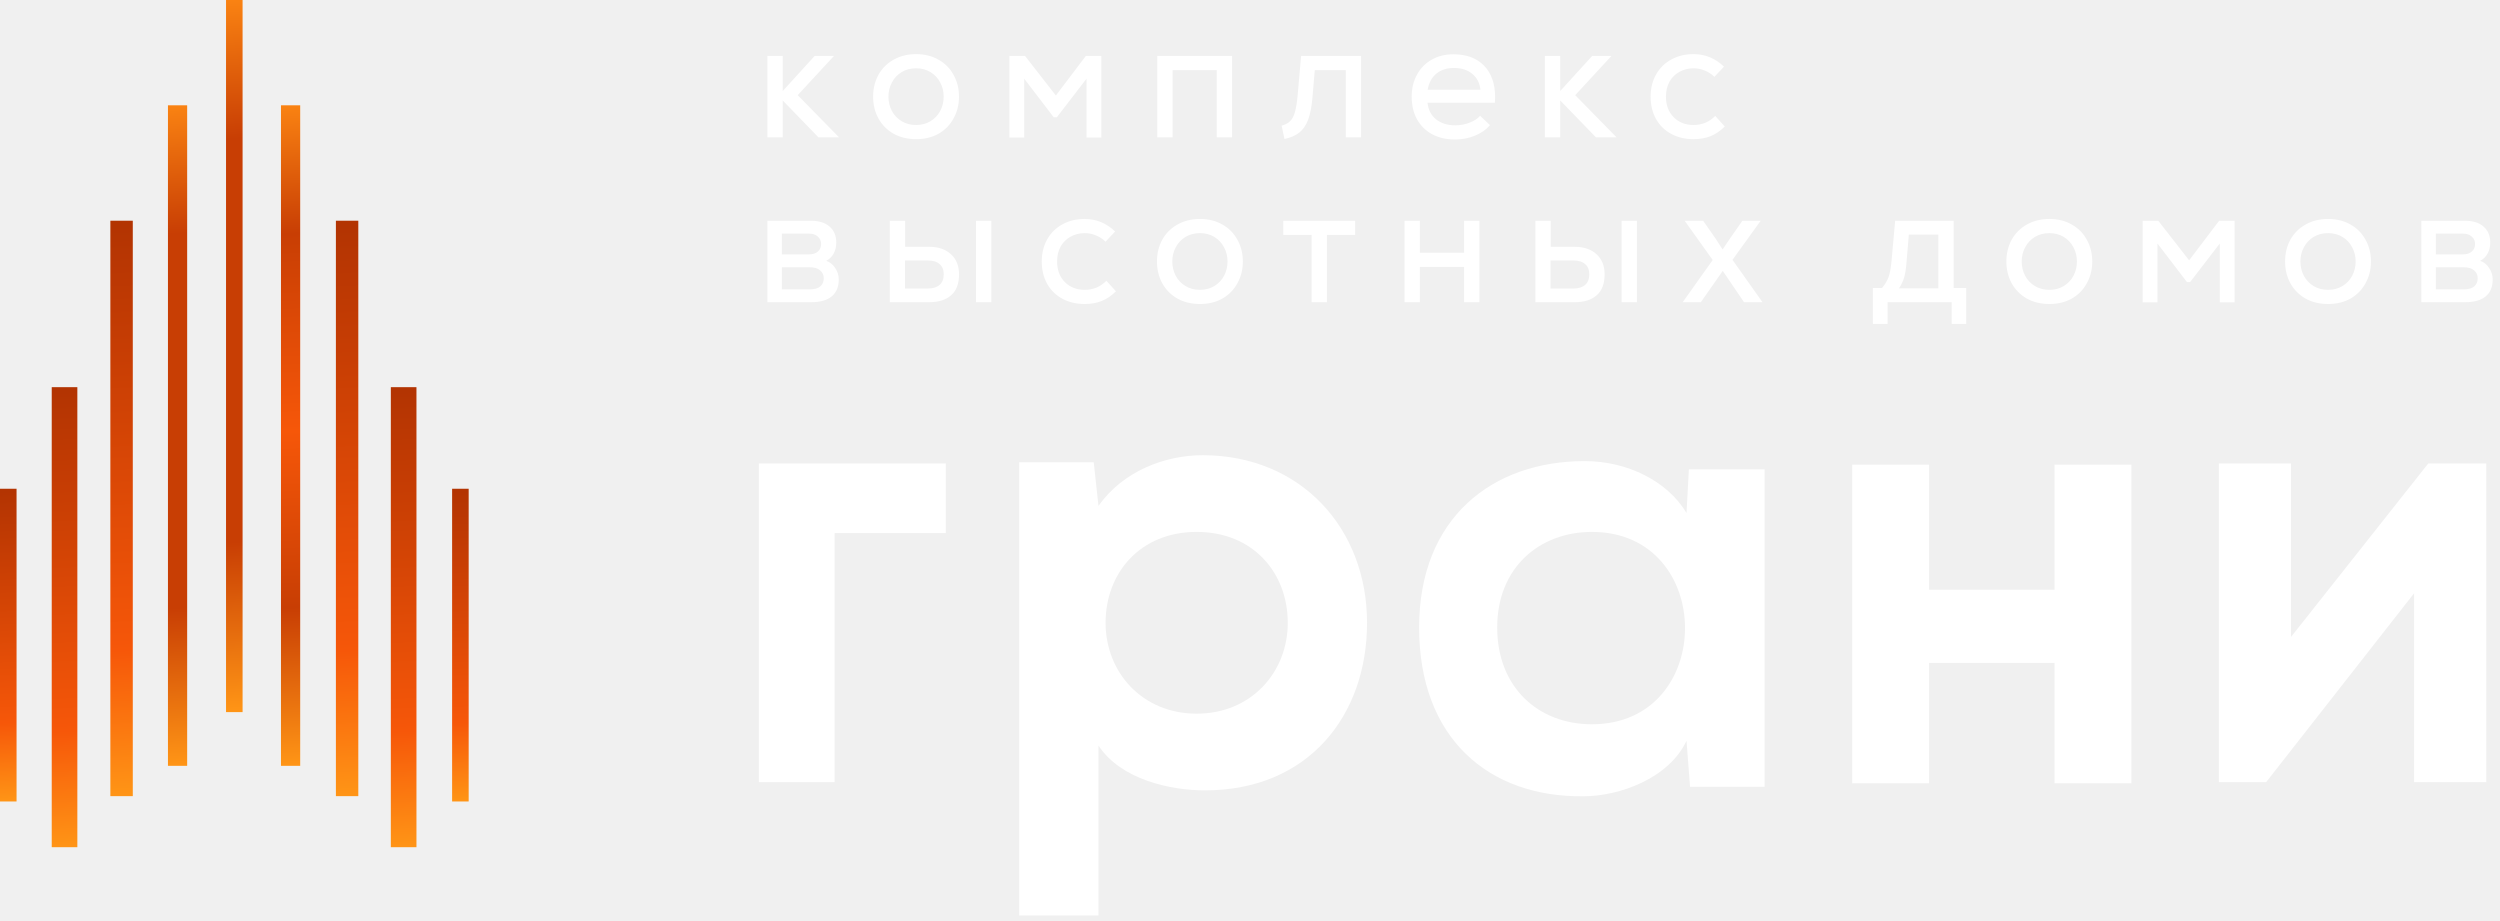
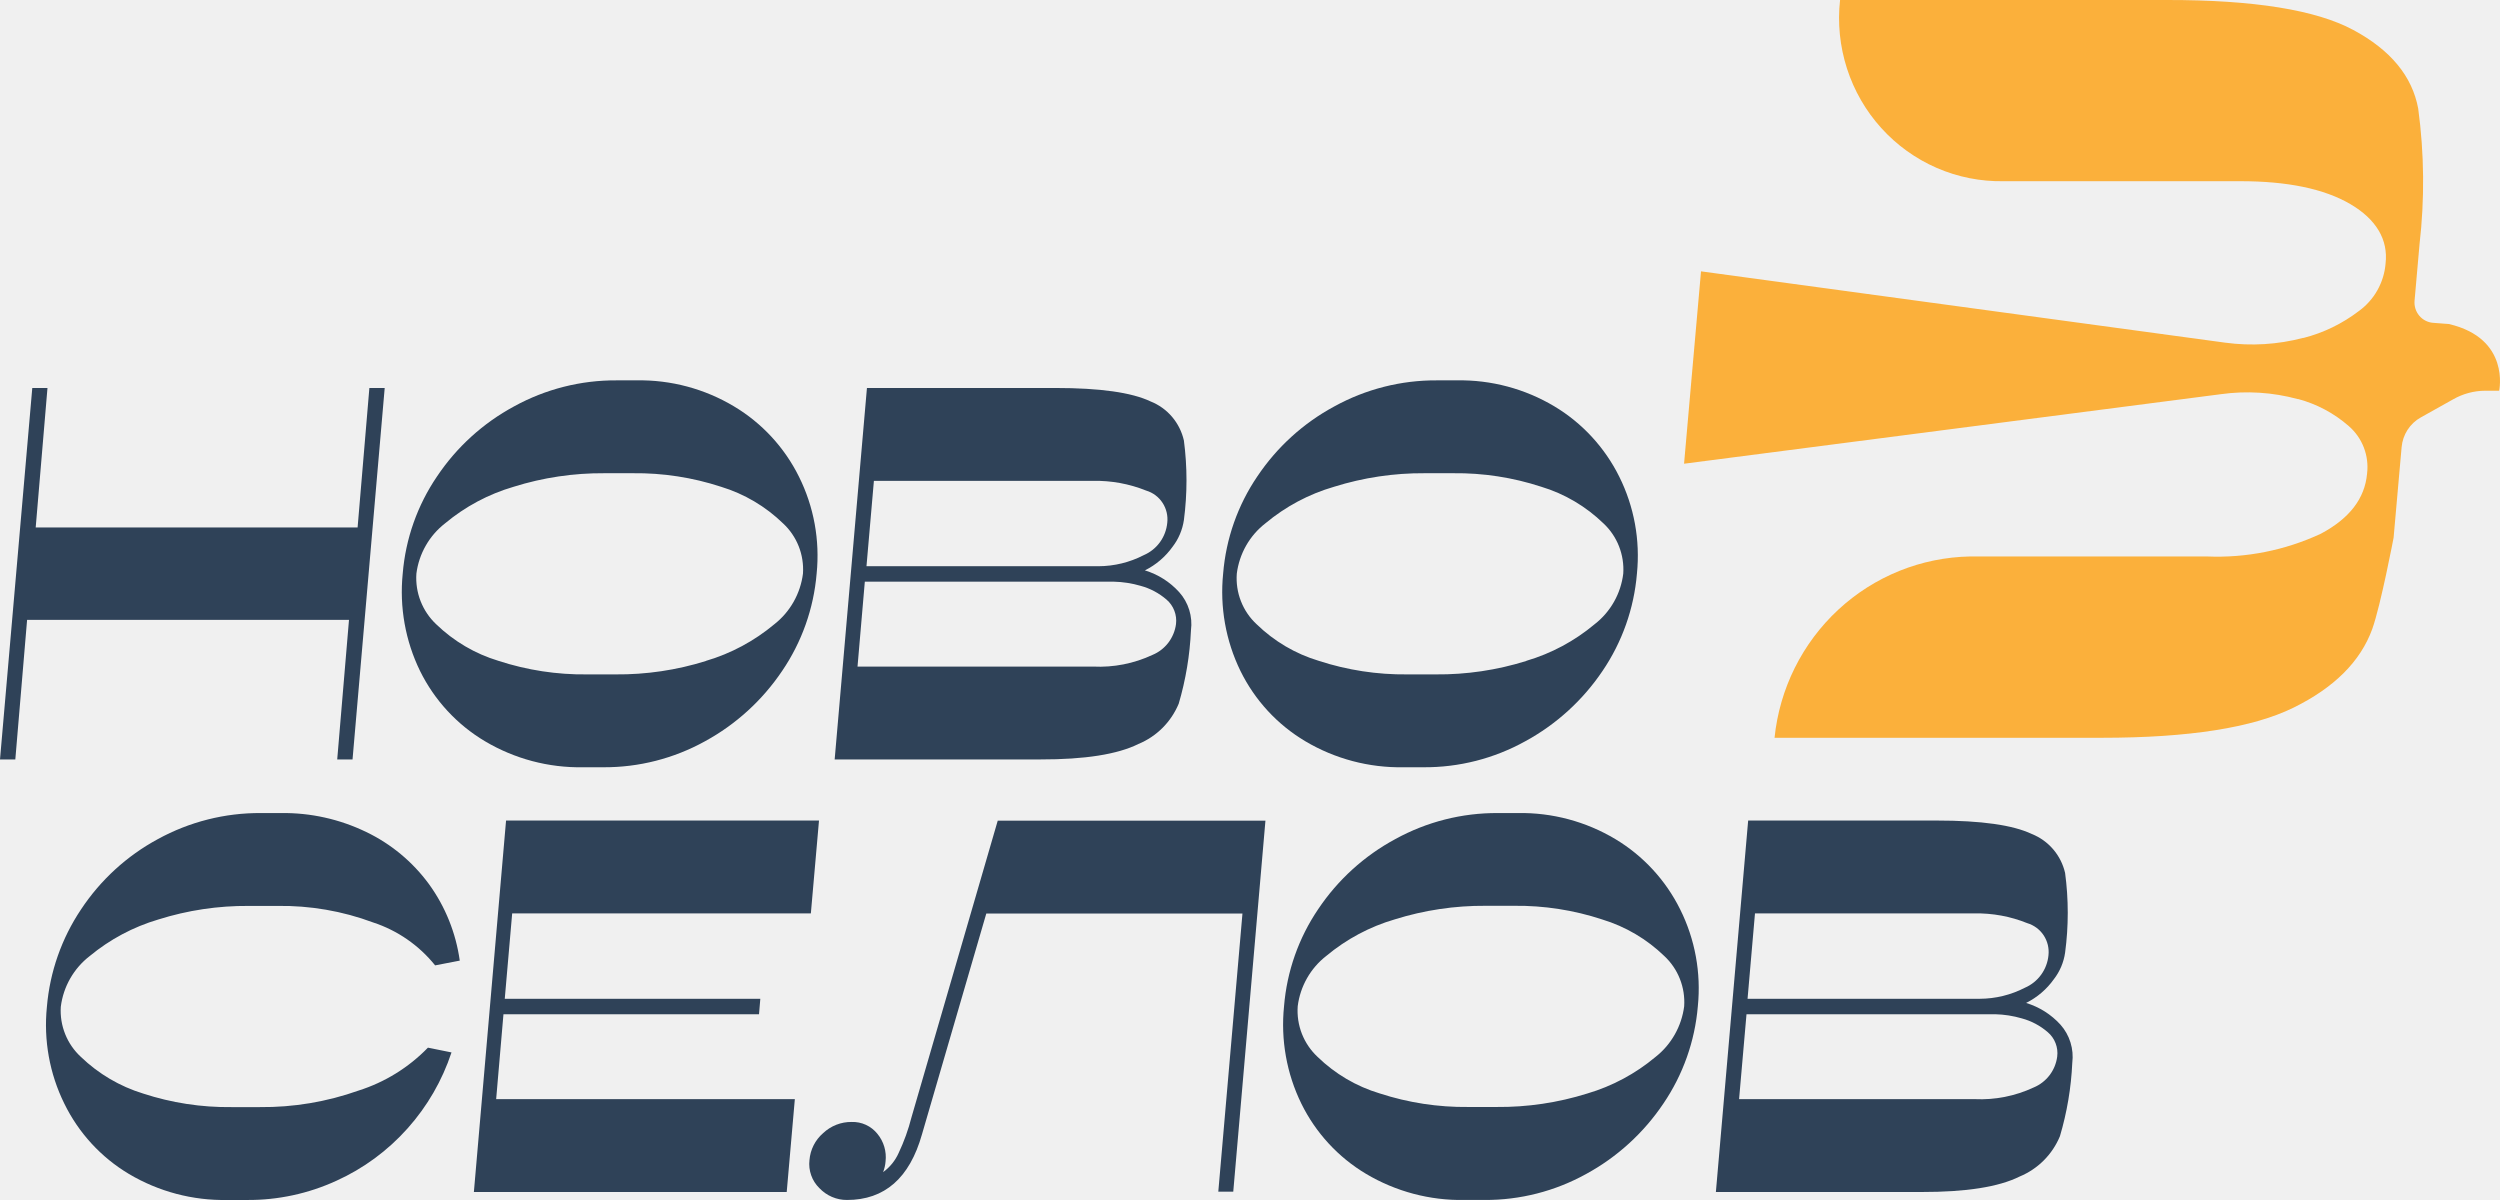
- <svg xmlns="http://www.w3.org/2000/svg" viewBox="0 0 182 67" fill="none">
-   <path d="M60.846 56.937H55.247V33.739H68.856V38.808H60.76V56.937H60.846Z" fill="white" />
-   <path d="M79.969 66.647H74.198V33.654H79.624L79.969 36.833C81.778 34.256 84.879 33.139 87.549 33.139C94.698 33.139 99.521 38.466 99.521 45.339C99.521 52.127 95.215 57.539 87.721 57.539C85.223 57.539 81.606 56.766 79.969 54.275V66.647ZM80.486 45.339C80.486 48.948 83.156 51.955 87.118 51.955C91.08 51.955 93.75 48.948 93.75 45.339C93.75 41.73 91.252 38.723 87.118 38.723C82.984 38.723 80.486 41.73 80.486 45.339Z" fill="white" />
-   <path d="M128.463 57.281H123.036L122.778 53.93C121.486 56.68 117.868 57.968 115.284 57.968C108.393 58.054 103.312 53.759 103.312 45.682C103.312 37.692 108.652 33.568 115.37 33.568C118.471 33.568 121.4 35.029 122.778 37.348L122.95 34.169H128.463V57.281ZM115.887 38.723C112.097 38.723 108.996 41.3 108.996 45.682C108.996 50.064 112.011 52.727 115.887 52.727C124.931 52.727 124.931 38.723 115.887 38.723Z" fill="white" />
-   <path d="M155.166 33.826V57.024H149.568V48.26H140.437V57.024H134.839V33.826H140.437V42.933H149.568V33.826H155.166Z" fill="white" />
-   <path d="M180.999 33.825V56.937H175.745V43.19L164.978 56.937H161.533V33.739H166.787V46.369L176.778 33.739H180.999V33.825Z" fill="white" />
-   <path d="M61.085 10H59.585L56.981 7.312V10H55.865V4.072H56.981V6.628L59.309 4.072H60.713L58.073 6.928L61.085 10ZM66.695 10.132C66.079 10.132 65.531 10 65.051 9.736C64.579 9.464 64.211 9.092 63.947 8.62C63.691 8.148 63.563 7.62 63.563 7.036C63.563 6.452 63.691 5.924 63.947 5.452C64.211 4.98 64.579 4.612 65.051 4.348C65.531 4.076 66.079 3.94 66.695 3.94C67.311 3.94 67.855 4.076 68.327 4.348C68.799 4.612 69.163 4.98 69.419 5.452C69.683 5.924 69.815 6.452 69.815 7.036C69.815 7.62 69.683 8.148 69.419 8.62C69.163 9.092 68.799 9.464 68.327 9.736C67.855 10 67.311 10.132 66.695 10.132ZM66.695 9.1C67.087 9.1 67.435 9.008 67.739 8.824C68.043 8.64 68.279 8.392 68.447 8.08C68.615 7.76 68.699 7.412 68.699 7.036C68.699 6.66 68.615 6.316 68.447 6.004C68.279 5.684 68.043 5.432 67.739 5.248C67.435 5.064 67.087 4.972 66.695 4.972C66.295 4.972 65.943 5.064 65.639 5.248C65.335 5.432 65.099 5.684 64.931 6.004C64.763 6.316 64.679 6.66 64.679 7.036C64.679 7.412 64.763 7.76 64.931 8.08C65.099 8.392 65.335 8.64 65.639 8.824C65.943 9.008 66.295 9.1 66.695 9.1ZM79.05 4.072H80.178V10.012H79.099V5.728L76.939 8.536H76.71L74.562 5.728V10.012H73.483V4.072H74.623L76.867 6.952L79.05 4.072ZM84.248 4.072H89.696V10H88.58V5.104H85.364V10H84.248V4.072ZM99.088 4.072V10H97.972V5.104H95.716L95.548 7.084C95.492 7.756 95.388 8.296 95.236 8.704C95.084 9.112 94.868 9.428 94.588 9.652C94.316 9.868 93.956 10.024 93.508 10.12L93.304 9.148C93.568 9.076 93.772 8.968 93.916 8.824C94.068 8.68 94.184 8.464 94.264 8.176C94.352 7.888 94.42 7.476 94.468 6.94L94.72 4.072H99.088ZM105.807 3.952C106.759 3.952 107.503 4.228 108.039 4.78C108.575 5.332 108.843 6.096 108.843 7.072C108.843 7.248 108.839 7.384 108.831 7.48H103.923C103.979 7.992 104.187 8.396 104.547 8.692C104.915 8.98 105.383 9.124 105.951 9.124C106.311 9.124 106.655 9.06 106.983 8.932C107.319 8.804 107.575 8.636 107.751 8.428L108.471 9.112C108.191 9.44 107.823 9.696 107.367 9.88C106.919 10.064 106.439 10.156 105.927 10.156C105.295 10.156 104.739 10.028 104.259 9.772C103.787 9.516 103.419 9.152 103.155 8.68C102.899 8.208 102.771 7.66 102.771 7.036C102.771 6.436 102.899 5.904 103.155 5.44C103.411 4.968 103.767 4.604 104.223 4.348C104.679 4.084 105.207 3.952 105.807 3.952ZM105.843 4.948C105.323 4.948 104.895 5.088 104.559 5.368C104.231 5.64 104.023 6.028 103.935 6.532H107.775C107.727 6.052 107.531 5.668 107.187 5.38C106.843 5.092 106.395 4.948 105.843 4.948ZM117.687 10H116.187L113.583 7.312V10H112.467V4.072H113.583V6.628L115.911 4.072H117.315L114.675 6.928L117.687 10ZM123.297 10.132C122.681 10.132 122.137 10.004 121.665 9.748C121.193 9.492 120.825 9.132 120.561 8.668C120.297 8.196 120.165 7.652 120.165 7.036C120.165 6.428 120.297 5.892 120.561 5.428C120.825 4.956 121.193 4.592 121.665 4.336C122.137 4.072 122.677 3.94 123.285 3.94C124.133 3.94 124.873 4.244 125.505 4.852L124.809 5.596C124.609 5.396 124.377 5.244 124.113 5.14C123.857 5.028 123.585 4.972 123.297 4.972C122.913 4.972 122.565 5.06 122.253 5.236C121.949 5.404 121.709 5.644 121.533 5.956C121.365 6.268 121.281 6.628 121.281 7.036C121.281 7.652 121.469 8.152 121.845 8.536C122.221 8.912 122.705 9.1 123.297 9.1C123.601 9.1 123.889 9.044 124.161 8.932C124.433 8.812 124.669 8.648 124.869 8.44L125.565 9.208C125.245 9.528 124.897 9.764 124.521 9.916C124.153 10.06 123.745 10.132 123.297 10.132ZM60.149 18.988C60.413 19.076 60.629 19.248 60.797 19.504C60.973 19.76 61.061 20.04 61.061 20.344C61.061 20.888 60.889 21.3 60.545 21.58C60.209 21.86 59.713 22 59.057 22H55.865V16.072H59.057C59.625 16.072 60.069 16.212 60.389 16.492C60.717 16.772 60.881 17.16 60.881 17.656C60.881 17.96 60.817 18.228 60.689 18.46C60.561 18.692 60.381 18.868 60.149 18.988ZM59.777 17.764C59.777 17.54 59.697 17.36 59.537 17.224C59.385 17.08 59.173 17.008 58.901 17.008H56.921V18.52H58.877C59.165 18.52 59.385 18.452 59.537 18.316C59.697 18.18 59.777 17.996 59.777 17.764ZM58.961 21.064C59.305 21.064 59.557 20.992 59.717 20.848C59.885 20.704 59.969 20.508 59.969 20.26C59.969 20.02 59.881 19.828 59.705 19.684C59.537 19.532 59.281 19.456 58.937 19.456H56.921V21.064H58.961ZM67.647 17.968C68.311 17.968 68.839 18.148 69.231 18.508C69.623 18.868 69.819 19.356 69.819 19.972C69.819 20.652 69.627 21.16 69.243 21.496C68.859 21.832 68.327 22 67.647 22H64.779V16.072H65.895V17.968H67.647ZM67.551 21.004C67.919 21.004 68.203 20.916 68.403 20.74C68.603 20.564 68.703 20.308 68.703 19.972C68.703 19.644 68.603 19.396 68.403 19.228C68.211 19.052 67.927 18.964 67.551 18.964H65.883V21.004H67.551ZM71.055 16.072H72.171V22H71.055V16.072ZM78.972 22.132C78.356 22.132 77.812 22.004 77.34 21.748C76.868 21.492 76.5 21.132 76.236 20.668C75.972 20.196 75.84 19.652 75.84 19.036C75.84 18.428 75.972 17.892 76.236 17.428C76.5 16.956 76.868 16.592 77.34 16.336C77.812 16.072 78.352 15.94 78.96 15.94C79.808 15.94 80.548 16.244 81.18 16.852L80.484 17.596C80.284 17.396 80.052 17.244 79.788 17.14C79.532 17.028 79.26 16.972 78.972 16.972C78.588 16.972 78.24 17.06 77.928 17.236C77.624 17.404 77.384 17.644 77.208 17.956C77.04 18.268 76.956 18.628 76.956 19.036C76.956 19.652 77.144 20.152 77.52 20.536C77.896 20.912 78.38 21.1 78.972 21.1C79.276 21.1 79.564 21.044 79.836 20.932C80.108 20.812 80.344 20.648 80.544 20.44L81.24 21.208C80.92 21.528 80.572 21.764 80.196 21.916C79.828 22.06 79.42 22.132 78.972 22.132ZM87.359 22.132C86.743 22.132 86.195 22 85.715 21.736C85.243 21.464 84.875 21.092 84.611 20.62C84.355 20.148 84.227 19.62 84.227 19.036C84.227 18.452 84.355 17.924 84.611 17.452C84.875 16.98 85.243 16.612 85.715 16.348C86.195 16.076 86.743 15.94 87.359 15.94C87.975 15.94 88.519 16.076 88.991 16.348C89.463 16.612 89.827 16.98 90.083 17.452C90.347 17.924 90.479 18.452 90.479 19.036C90.479 19.62 90.347 20.148 90.083 20.62C89.827 21.092 89.463 21.464 88.991 21.736C88.519 22 87.975 22.132 87.359 22.132ZM87.359 21.1C87.751 21.1 88.099 21.008 88.403 20.824C88.707 20.64 88.943 20.392 89.111 20.08C89.279 19.76 89.363 19.412 89.363 19.036C89.363 18.66 89.279 18.316 89.111 18.004C88.943 17.684 88.707 17.432 88.403 17.248C88.099 17.064 87.751 16.972 87.359 16.972C86.959 16.972 86.607 17.064 86.303 17.248C85.999 17.432 85.763 17.684 85.595 18.004C85.427 18.316 85.343 18.66 85.343 19.036C85.343 19.412 85.427 19.76 85.595 20.08C85.763 20.392 85.999 20.64 86.303 20.824C86.607 21.008 86.959 21.1 87.359 21.1ZM98.653 16.072V17.104H96.601V22H95.485V17.104H93.421V16.072H98.653ZM106.584 16.072H107.7V22H106.584V19.432H103.368V22H102.252V16.072H103.368V18.4H106.584V16.072ZM114.644 17.968C115.308 17.968 115.836 18.148 116.228 18.508C116.62 18.868 116.816 19.356 116.816 19.972C116.816 20.652 116.624 21.16 116.24 21.496C115.856 21.832 115.324 22 114.644 22H111.776V16.072H112.892V17.968H114.644ZM114.548 21.004C114.916 21.004 115.2 20.916 115.4 20.74C115.6 20.564 115.7 20.308 115.7 19.972C115.7 19.644 115.6 19.396 115.4 19.228C115.208 19.052 114.924 18.964 114.548 18.964H112.88V21.004H114.548ZM118.052 16.072H119.168V22H118.052V16.072ZM126.125 18.916L128.309 22H126.965L125.417 19.72L123.821 22H122.501L124.685 18.928L122.645 16.072H123.989L124.877 17.344L125.405 18.16L125.957 17.344L126.845 16.072H128.177L126.125 18.916ZM143.139 20.968V23.584H142.083V22H137.415V23.584H136.347V20.968H137.007C137.215 20.728 137.371 20.472 137.475 20.2C137.579 19.928 137.655 19.528 137.703 19L137.967 16.072H142.227V20.968H143.139ZM138.795 19.084C138.763 19.556 138.703 19.936 138.615 20.224C138.527 20.504 138.403 20.76 138.243 20.992H141.111V17.08H138.963L138.795 19.084ZM149.196 22.132C148.58 22.132 148.032 22 147.552 21.736C147.08 21.464 146.712 21.092 146.448 20.62C146.192 20.148 146.064 19.62 146.064 19.036C146.064 18.452 146.192 17.924 146.448 17.452C146.712 16.98 147.08 16.612 147.552 16.348C148.032 16.076 148.58 15.94 149.196 15.94C149.812 15.94 150.356 16.076 150.828 16.348C151.3 16.612 151.664 16.98 151.92 17.452C152.184 17.924 152.316 18.452 152.316 19.036C152.316 19.62 152.184 20.148 151.92 20.62C151.664 21.092 151.3 21.464 150.828 21.736C150.356 22 149.812 22.132 149.196 22.132ZM149.196 21.1C149.588 21.1 149.936 21.008 150.24 20.824C150.544 20.64 150.78 20.392 150.948 20.08C151.116 19.76 151.2 19.412 151.2 19.036C151.2 18.66 151.116 18.316 150.948 18.004C150.78 17.684 150.544 17.432 150.24 17.248C149.936 17.064 149.588 16.972 149.196 16.972C148.796 16.972 148.444 17.064 148.14 17.248C147.836 17.432 147.6 17.684 147.432 18.004C147.264 18.316 147.18 18.66 147.18 19.036C147.18 19.412 147.264 19.76 147.432 20.08C147.6 20.392 147.836 20.64 148.14 20.824C148.444 21.008 148.796 21.1 149.196 21.1ZM161.552 16.072H162.68V22.012H161.6V17.728L159.44 20.536H159.212L157.064 17.728V22.012H155.984V16.072H157.124L159.368 18.952L161.552 16.072ZM169.486 22.132C168.87 22.132 168.322 22 167.842 21.736C167.37 21.464 167.002 21.092 166.738 20.62C166.482 20.148 166.354 19.62 166.354 19.036C166.354 18.452 166.482 17.924 166.738 17.452C167.002 16.98 167.37 16.612 167.842 16.348C168.322 16.076 168.87 15.94 169.486 15.94C170.102 15.94 170.646 16.076 171.118 16.348C171.59 16.612 171.954 16.98 172.21 17.452C172.474 17.924 172.606 18.452 172.606 19.036C172.606 19.62 172.474 20.148 172.21 20.62C171.954 21.092 171.59 21.464 171.118 21.736C170.646 22 170.102 22.132 169.486 22.132ZM169.486 21.1C169.878 21.1 170.226 21.008 170.53 20.824C170.834 20.64 171.07 20.392 171.238 20.08C171.406 19.76 171.49 19.412 171.49 19.036C171.49 18.66 171.406 18.316 171.238 18.004C171.07 17.684 170.834 17.432 170.53 17.248C170.226 17.064 169.878 16.972 169.486 16.972C169.086 16.972 168.734 17.064 168.43 17.248C168.126 17.432 167.89 17.684 167.722 18.004C167.554 18.316 167.47 18.66 167.47 19.036C167.47 19.412 167.554 19.76 167.722 20.08C167.89 20.392 168.126 20.64 168.43 20.824C168.734 21.008 169.086 21.1 169.486 21.1ZM180.557 18.988C180.821 19.076 181.037 19.248 181.205 19.504C181.381 19.76 181.469 20.04 181.469 20.344C181.469 20.888 181.297 21.3 180.953 21.58C180.617 21.86 180.121 22 179.465 22H176.273V16.072H179.465C180.033 16.072 180.477 16.212 180.797 16.492C181.125 16.772 181.289 17.16 181.289 17.656C181.289 17.96 181.225 18.228 181.097 18.46C180.969 18.692 180.789 18.868 180.557 18.988ZM180.185 17.764C180.185 17.54 180.105 17.36 179.945 17.224C179.793 17.08 179.581 17.008 179.309 17.008H177.329V18.52H179.285C179.573 18.52 179.793 18.452 179.945 18.316C180.105 18.18 180.185 17.996 180.185 17.764ZM179.369 21.064C179.713 21.064 179.965 20.992 180.125 20.848C180.293 20.704 180.377 20.508 180.377 20.26C180.377 20.02 180.289 19.828 180.113 19.684C179.945 19.532 179.689 19.456 179.345 19.456H177.329V21.064H179.369Z" fill="white" />
-   <path d="M1.205 35.581H0V58.347H1.205V35.581Z" fill="url(#paint0_linear_1681_10911)" />
-   <path d="M34.119 35.581H32.914V58.347H34.119V35.581Z" fill="url(#paint1_linear_1681_10911)" />
-   <path d="M5.631 28.186H3.766V61.676H5.631V28.186Z" fill="url(#paint2_linear_1681_10911)" />
-   <path d="M30.318 28.186H28.453V61.676H30.318V28.186Z" fill="url(#paint3_linear_1681_10911)" />
-   <path d="M9.667 16.068H8.035V57.959H9.667V16.068Z" fill="url(#paint4_linear_1681_10911)" />
-   <path d="M26.085 16.068H24.453V57.959H26.085V16.068Z" fill="url(#paint5_linear_1681_10911)" />
-   <path d="M13.625 7.666H12.227V55.753H13.625V7.666Z" fill="url(#paint6_linear_1681_10911)" />
-   <path d="M21.854 7.666H20.455V55.753H21.854V7.666Z" fill="url(#paint7_linear_1681_10911)" />
-   <path d="M17.66 0H16.455V51.842H17.66V0Z" fill="url(#paint8_linear_1681_10911)" />
-   <defs>
-     <linearGradient id="paint0_linear_1681_10911" x1="-0.021" y1="35.298" x2="1.193" y2="58.351" gradientUnits="userSpaceOnUse">
-       <stop stop-color="#B13302" />
-       <stop offset="0.25" stop-color="#C83E04" />
-       <stop offset="0.75" stop-color="#F65709" />
-       <stop offset="1" stop-color="#FF9516" />
-     </linearGradient>
-     <linearGradient id="paint1_linear_1681_10911" x1="32.888" y1="35.298" x2="34.102" y2="58.351" gradientUnits="userSpaceOnUse">
-       <stop stop-color="#B13302" />
-       <stop offset="0.25" stop-color="#C83E04" />
-       <stop offset="0.75" stop-color="#F65709" />
-       <stop offset="1" stop-color="#FF9516" />
-     </linearGradient>
-     <linearGradient id="paint2_linear_1681_10911" x1="3.802" y1="27.788" x2="5.588" y2="61.688" gradientUnits="userSpaceOnUse">
-       <stop stop-color="#B13302" />
-       <stop offset="0.25" stop-color="#C83E04" />
-       <stop offset="0.75" stop-color="#F65709" />
-       <stop offset="1" stop-color="#FF9516" />
-     </linearGradient>
-     <linearGradient id="paint3_linear_1681_10911" x1="28.486" y1="27.788" x2="30.271" y2="61.688" gradientUnits="userSpaceOnUse">
-       <stop stop-color="#B13302" />
-       <stop offset="0.25" stop-color="#C83E04" />
-       <stop offset="0.75" stop-color="#F65709" />
-       <stop offset="1" stop-color="#FF9516" />
-     </linearGradient>
-     <linearGradient id="paint4_linear_1681_10911" x1="7.688" y1="15.569" x2="9.919" y2="57.915" gradientUnits="userSpaceOnUse">
-       <stop stop-color="#B13302" />
-       <stop offset="0.25" stop-color="#C83E04" />
-       <stop offset="0.75" stop-color="#F65709" />
-       <stop offset="1" stop-color="#FF9516" />
-     </linearGradient>
-     <linearGradient id="paint5_linear_1681_10911" x1="24.143" y1="15.569" x2="26.373" y2="57.915" gradientUnits="userSpaceOnUse">
-       <stop stop-color="#B13302" />
-       <stop offset="0.25" stop-color="#C83E04" />
-       <stop offset="0.75" stop-color="#F65709" />
-       <stop offset="1" stop-color="#FF9516" />
-     </linearGradient>
-     <linearGradient id="paint6_linear_1681_10911" x1="11.634" y1="7.09" x2="14.193" y2="55.68" gradientUnits="userSpaceOnUse">
-       <stop stop-color="#FD8713" />
-       <stop offset="0.205" stop-color="#C83E04" />
-       <stop offset="0.764" stop-color="#C83E04" />
-       <stop offset="1" stop-color="#FF9516" />
-     </linearGradient>
-     <linearGradient id="paint7_linear_1681_10911" x1="19.861" y1="7.09" x2="22.421" y2="55.68" gradientUnits="userSpaceOnUse">
-       <stop stop-color="#FD8713" />
-       <stop offset="0.205" stop-color="#C83E04" />
-       <stop offset="0.5" stop-color="#F65709" />
-       <stop offset="0.764" stop-color="#C83E04" />
-       <stop offset="1" stop-color="#FF9516" />
-     </linearGradient>
-     <linearGradient id="paint8_linear_1681_10911" x1="15.644" y1="-0.593" x2="18.402" y2="51.766" gradientUnits="userSpaceOnUse">
-       <stop stop-color="#FD8713" />
-       <stop offset="0.205" stop-color="#C83E04" />
-       <stop offset="0.764" stop-color="#C83E04" />
-       <stop offset="1" stop-color="#FF9516" />
-     </linearGradient>
-   </defs>
+ <svg xmlns="http://www.w3.org/2000/svg" viewBox="0 0 125 60" fill="none">
+   <path d="M122.443 16.201L121.653 16.141C121.52 16.131 121.391 16.093 121.272 16.032C121.153 15.971 121.048 15.886 120.962 15.783C120.876 15.68 120.811 15.561 120.771 15.433C120.731 15.304 120.716 15.169 120.728 15.035L120.976 12.217C121.236 9.962 121.214 7.683 120.911 5.434C120.613 3.813 119.531 2.501 117.665 1.498C115.799 0.495 112.695 -0.004 108.351 2.34063e-05H92.003C91.875 1.153 91.993 2.32 92.348 3.424C92.703 4.528 93.287 5.542 94.062 6.4C94.836 7.257 95.783 7.938 96.839 8.397C97.895 8.856 99.036 9.082 100.186 9.06H112.021C114.378 9.06 116.21 9.441 117.512 10.202C118.814 10.963 119.415 11.985 119.279 13.174C119.241 13.645 119.101 14.101 118.87 14.512C118.639 14.923 118.322 15.278 117.942 15.553C117.119 16.182 116.18 16.639 115.179 16.896H115.149C113.883 17.229 112.564 17.309 111.267 17.134L85.051 13.567L84.621 18.43L84.203 23.186L111.055 19.708C112.333 19.531 113.633 19.614 114.878 19.952H114.908C115.841 20.202 116.705 20.663 117.435 21.301C117.771 21.59 118.031 21.959 118.191 22.374C118.351 22.789 118.407 23.237 118.354 23.679C118.244 24.924 117.473 25.927 116.039 26.688C114.256 27.517 112.304 27.906 110.342 27.823H98.507C96.061 27.868 93.716 28.815 91.914 30.485C90.112 32.156 88.979 34.434 88.727 36.889H105.099C109.443 36.889 112.634 36.388 114.672 35.385C116.711 34.383 118.024 33.071 118.613 31.45C119.038 30.261 119.68 26.884 119.68 26.884L120.08 22.366C120.106 22.055 120.208 21.755 120.376 21.494C120.545 21.232 120.775 21.017 121.047 20.867L122.661 19.964C123.15 19.686 123.702 19.538 124.263 19.536H124.958C124.958 19.536 125.53 16.92 122.443 16.201Z" fill="#FBB03B" />
+   <path d="M17.627 37.972H16.861L17.45 30.992H1.355L0.766 37.972H0L1.614 19.399H2.374L1.785 26.373H17.88L18.469 19.399H19.235L17.627 37.972Z" fill="#2F4258" />
+   <path d="M36.702 20.32C38.096 21.152 39.223 22.372 39.948 23.834C40.694 25.331 41.001 27.012 40.832 28.679C40.685 30.425 40.09 32.103 39.106 33.548C38.119 35.014 36.798 36.219 35.253 37.062C33.692 37.926 31.938 38.374 30.157 38.363H29.156C27.432 38.395 25.734 37.944 24.248 37.062C22.852 36.233 21.724 35.012 21.002 33.548C20.266 32.039 19.966 30.352 20.136 28.679C20.279 26.937 20.87 25.263 21.851 23.822C22.833 22.355 24.156 21.153 25.703 20.32C27.277 19.454 29.042 19.006 30.835 19.018H31.836C33.546 18.988 35.231 19.439 36.702 20.32ZM35.3 33.043C36.551 32.675 37.714 32.051 38.717 31.212C39.508 30.592 40.022 29.681 40.149 28.679C40.179 28.212 40.106 27.744 39.934 27.31C39.761 26.876 39.495 26.486 39.153 26.17C38.278 25.32 37.216 24.693 36.054 24.339C34.63 23.872 33.139 23.643 31.642 23.661H30.222C28.682 23.65 27.15 23.878 25.68 24.339C24.425 24.706 23.258 25.329 22.251 26.17C21.861 26.473 21.534 26.85 21.288 27.281C21.042 27.711 20.883 28.186 20.82 28.679C20.787 29.149 20.859 29.62 21.03 30.058C21.202 30.496 21.468 30.89 21.809 31.212C22.689 32.063 23.757 32.691 24.926 33.043C26.354 33.509 27.849 33.738 29.35 33.72H30.77C32.305 33.734 33.834 33.507 35.3 33.048V33.043Z" fill="#2F4258" />
+   <path d="M58.936 35.184C58.747 35.637 58.473 36.048 58.127 36.394C57.781 36.739 57.371 37.013 56.921 37.199C55.876 37.718 54.24 37.976 52.013 37.972H41.733L43.347 19.399H52.773C55 19.399 56.585 19.623 57.528 20.071C57.942 20.235 58.311 20.499 58.602 20.84C58.892 21.181 59.096 21.589 59.195 22.027C59.368 23.347 59.368 24.684 59.195 26.004C59.123 26.487 58.931 26.944 58.635 27.33C58.275 27.836 57.798 28.244 57.245 28.519C57.903 28.719 58.495 29.095 58.959 29.607C59.189 29.863 59.36 30.166 59.462 30.496C59.564 30.825 59.593 31.173 59.548 31.515C59.493 32.759 59.287 33.991 58.936 35.184ZM54.93 28.311C55.714 28.308 56.487 28.119 57.186 27.758C57.509 27.62 57.789 27.396 57.997 27.111C58.204 26.825 58.331 26.488 58.364 26.135C58.403 25.785 58.319 25.433 58.126 25.139C57.934 24.845 57.644 24.63 57.31 24.53C56.467 24.191 55.566 24.025 54.659 24.043H43.695L43.324 28.311H54.93ZM57.622 32.746C57.935 32.617 58.209 32.406 58.416 32.136C58.622 31.865 58.755 31.545 58.8 31.206C58.828 30.979 58.8 30.748 58.717 30.534C58.635 30.32 58.502 30.131 58.329 29.982C57.953 29.657 57.511 29.421 57.033 29.292C56.598 29.165 56.148 29.095 55.695 29.084H43.241L42.876 33.329H54.659C55.678 33.379 56.695 33.179 57.622 32.746Z" fill="#2F4258" />
+   <path d="M77.723 20.32C79.113 21.154 80.238 22.374 80.963 23.834C81.709 25.331 82.015 27.012 81.847 28.679C81.701 30.425 81.108 32.103 80.126 33.548C79.138 35.014 77.814 36.219 76.267 37.061C74.707 37.927 72.952 38.375 71.172 38.363H70.176C68.451 38.394 66.75 37.944 65.263 37.061C63.868 36.232 62.742 35.011 62.023 33.548C61.287 32.039 60.987 30.352 61.157 28.679C61.298 26.937 61.886 25.263 62.865 23.822C63.848 22.355 65.17 21.153 66.718 20.32C68.291 19.454 70.057 19.006 71.849 19.018H72.851C74.563 18.988 76.249 19.439 77.723 20.32ZM76.315 33.042C77.566 32.674 78.729 32.051 79.731 31.211C80.125 30.906 80.454 30.525 80.7 30.09C80.946 29.656 81.103 29.176 81.163 28.679C81.194 28.213 81.12 27.745 80.949 27.311C80.778 26.877 80.513 26.487 80.173 26.17C79.297 25.32 78.233 24.692 77.069 24.339C75.644 23.872 74.154 23.643 72.656 23.661H71.236C69.699 23.65 68.169 23.879 66.7 24.339C65.443 24.704 64.273 25.328 63.266 26.17C62.876 26.473 62.55 26.851 62.305 27.281C62.061 27.712 61.903 28.187 61.84 28.679C61.805 29.149 61.875 29.621 62.047 30.06C62.218 30.498 62.486 30.892 62.83 31.211C63.707 32.064 64.773 32.692 65.94 33.042C67.369 33.508 68.863 33.737 70.365 33.72H71.784C73.32 33.734 74.848 33.507 76.315 33.048V33.042Z" fill="#2F4258" />
+   <path d="M4.053 45.469C5.028 43.996 6.347 42.79 7.894 41.955C9.478 41.087 11.253 40.639 13.055 40.653H14.056C15.527 40.633 16.983 40.957 18.31 41.599C19.553 42.195 20.632 43.091 21.45 44.208C22.267 45.335 22.795 46.648 22.988 48.031L21.756 48.269C20.95 47.267 19.874 46.521 18.657 46.123C17.123 45.551 15.497 45.271 13.862 45.296H12.442C10.908 45.284 9.382 45.513 7.918 45.974C6.662 46.345 5.494 46.968 4.483 47.805C4.088 48.11 3.758 48.491 3.51 48.925C3.262 49.36 3.102 49.84 3.04 50.338C3.01 50.806 3.086 51.274 3.26 51.708C3.434 52.142 3.704 52.532 4.047 52.847C4.928 53.694 5.993 54.321 7.158 54.678C8.582 55.144 10.073 55.373 11.57 55.355H12.99C14.671 55.372 16.341 55.092 17.927 54.529C19.241 54.113 20.433 53.376 21.397 52.383L22.575 52.621C22.111 54.024 21.365 55.315 20.384 56.414C19.389 57.532 18.173 58.427 16.814 59.041C15.417 59.681 13.899 60.008 12.366 59.999H11.37C9.641 60.033 7.935 59.583 6.445 58.697C5.053 57.867 3.932 56.646 3.217 55.183C2.477 53.684 2.175 52.004 2.345 50.338C2.493 48.594 3.081 46.918 4.053 45.469Z" fill="#2F4258" />
+   <path d="M39.742 54.957L39.336 59.6H23.694L25.303 41.027H40.95L40.543 45.67H25.609L25.238 49.939H38.016L37.951 50.712H25.173L24.808 54.957H39.742Z" fill="#2F4258" />
+   <path d="M42.352 59.998C42.093 60 41.837 59.948 41.599 59.846C41.36 59.743 41.146 59.593 40.967 59.404C40.784 59.225 40.644 59.006 40.559 58.763C40.473 58.521 40.443 58.262 40.473 58.007C40.515 57.483 40.76 56.998 41.156 56.657C41.542 56.292 42.053 56.092 42.582 56.098C42.828 56.09 43.072 56.139 43.296 56.242C43.52 56.345 43.717 56.5 43.872 56.693C44.028 56.883 44.145 57.103 44.215 57.34C44.285 57.577 44.306 57.826 44.278 58.072C44.264 58.255 44.222 58.436 44.155 58.607C44.493 58.363 44.761 58.032 44.932 57.65C45.203 57.078 45.418 56.48 45.574 55.866L49.887 41.033H63.272L61.663 59.582H60.915L62.123 45.676H49.315L46.099 56.716C45.48 58.91 44.225 59.998 42.352 59.998Z" fill="#2F4258" />
+   <path d="M80.768 41.955C82.159 42.789 83.284 44.008 84.008 45.468C84.754 46.965 85.061 48.647 84.892 50.313C84.745 52.06 84.15 53.738 83.166 55.183C82.18 56.649 80.858 57.854 79.313 58.696C77.752 59.561 75.998 60.01 74.217 59.998H73.222C71.496 60.03 69.796 59.579 68.308 58.696C66.914 57.867 65.788 56.646 65.068 55.183C64.33 53.675 64.03 51.986 64.202 50.313C64.343 48.572 64.932 46.898 65.911 45.456C66.893 43.99 68.216 42.788 69.764 41.955C71.337 41.089 73.103 40.641 74.895 40.653H75.896C77.608 40.623 79.295 41.074 80.768 41.955ZM79.36 54.677C80.611 54.309 81.774 53.686 82.777 52.846C83.566 52.225 84.08 51.315 84.209 50.313C84.239 49.847 84.166 49.38 83.995 48.946C83.824 48.512 83.559 48.122 83.219 47.805C82.342 46.956 81.278 46.328 80.114 45.974C78.69 45.504 77.2 45.273 75.702 45.29H74.282C72.743 45.279 71.211 45.508 69.74 45.968C68.485 46.334 67.318 46.958 66.311 47.799C65.922 48.102 65.596 48.479 65.351 48.91C65.106 49.34 64.948 49.815 64.886 50.308C64.852 50.778 64.923 51.249 65.094 51.688C65.266 52.126 65.533 52.52 65.875 52.84C66.752 53.693 67.819 54.321 68.986 54.671C70.415 55.137 71.909 55.366 73.41 55.349H74.83C76.365 55.363 77.894 55.136 79.36 54.677Z" fill="#2F4258" />
+   <path d="M102.996 56.812C102.808 57.265 102.533 57.676 102.187 58.022C101.841 58.367 101.432 58.641 100.981 58.827C99.94 59.346 98.305 59.604 96.074 59.6H85.794L87.408 41.027H96.834C99.061 41.027 100.645 41.251 101.588 41.699C102.002 41.863 102.37 42.127 102.66 42.466C102.951 42.806 103.155 43.212 103.255 43.649C103.432 44.971 103.432 46.311 103.255 47.632C103.186 48.116 102.993 48.573 102.695 48.958C102.336 49.464 101.858 49.872 101.305 50.147C101.965 50.347 102.559 50.723 103.025 51.235C103.253 51.492 103.424 51.795 103.525 52.125C103.627 52.454 103.657 52.801 103.614 53.144C103.557 54.387 103.35 55.619 102.996 56.812ZM98.99 49.939C99.775 49.936 100.548 49.747 101.246 49.386C101.569 49.247 101.848 49.023 102.056 48.737C102.263 48.452 102.39 48.115 102.424 47.763C102.462 47.413 102.377 47.06 102.183 46.766C101.989 46.473 101.699 46.258 101.364 46.158C100.522 45.818 99.62 45.652 98.713 45.67H87.749L87.378 49.939H98.99ZM101.682 54.374C101.995 54.245 102.269 54.034 102.476 53.764C102.683 53.493 102.815 53.173 102.86 52.834C102.89 52.607 102.862 52.375 102.779 52.161C102.697 51.947 102.563 51.758 102.389 51.61C102.014 51.285 101.571 51.049 101.093 50.92C100.66 50.793 100.212 50.723 99.762 50.712H87.325L86.954 54.957H98.737C99.751 55.004 100.761 54.804 101.682 54.374Z" fill="#2F4258" />
</svg>
